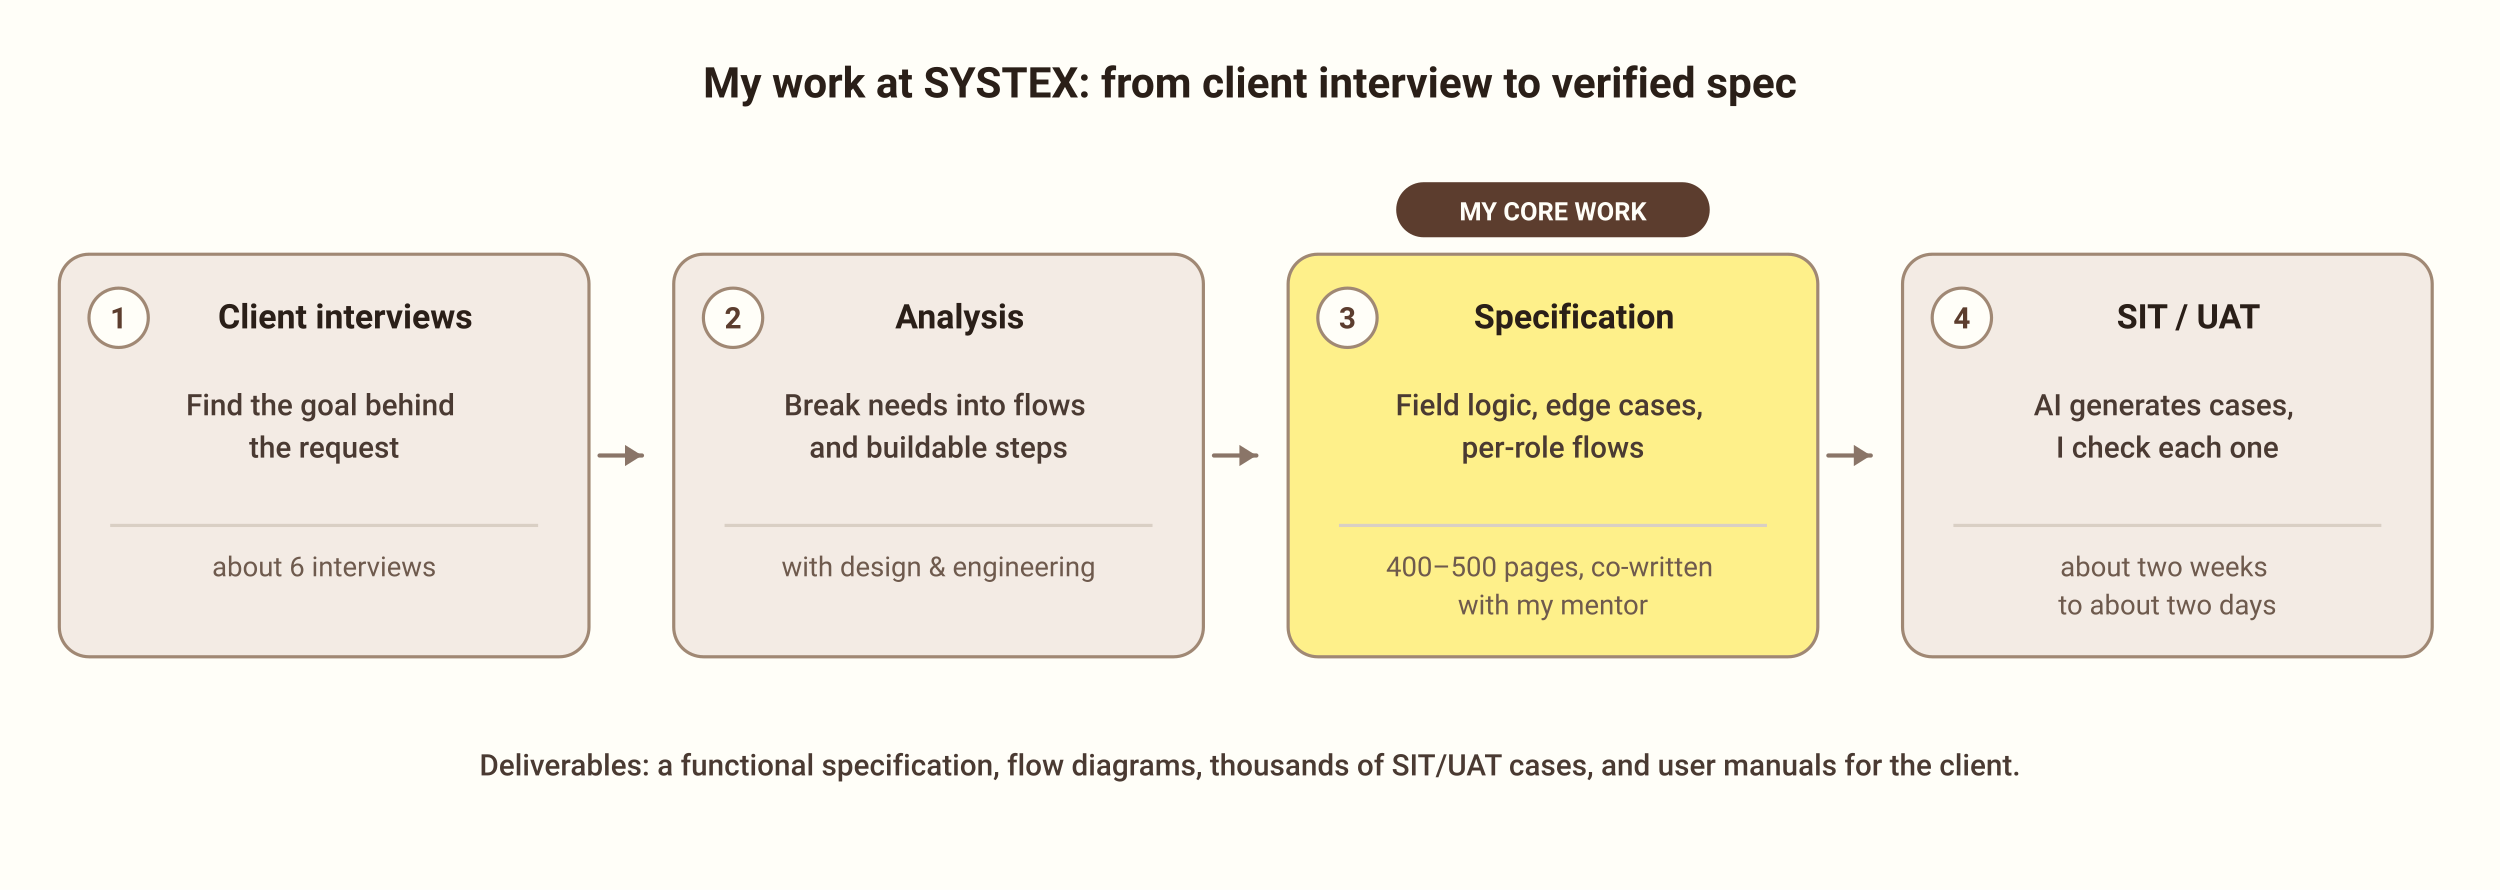
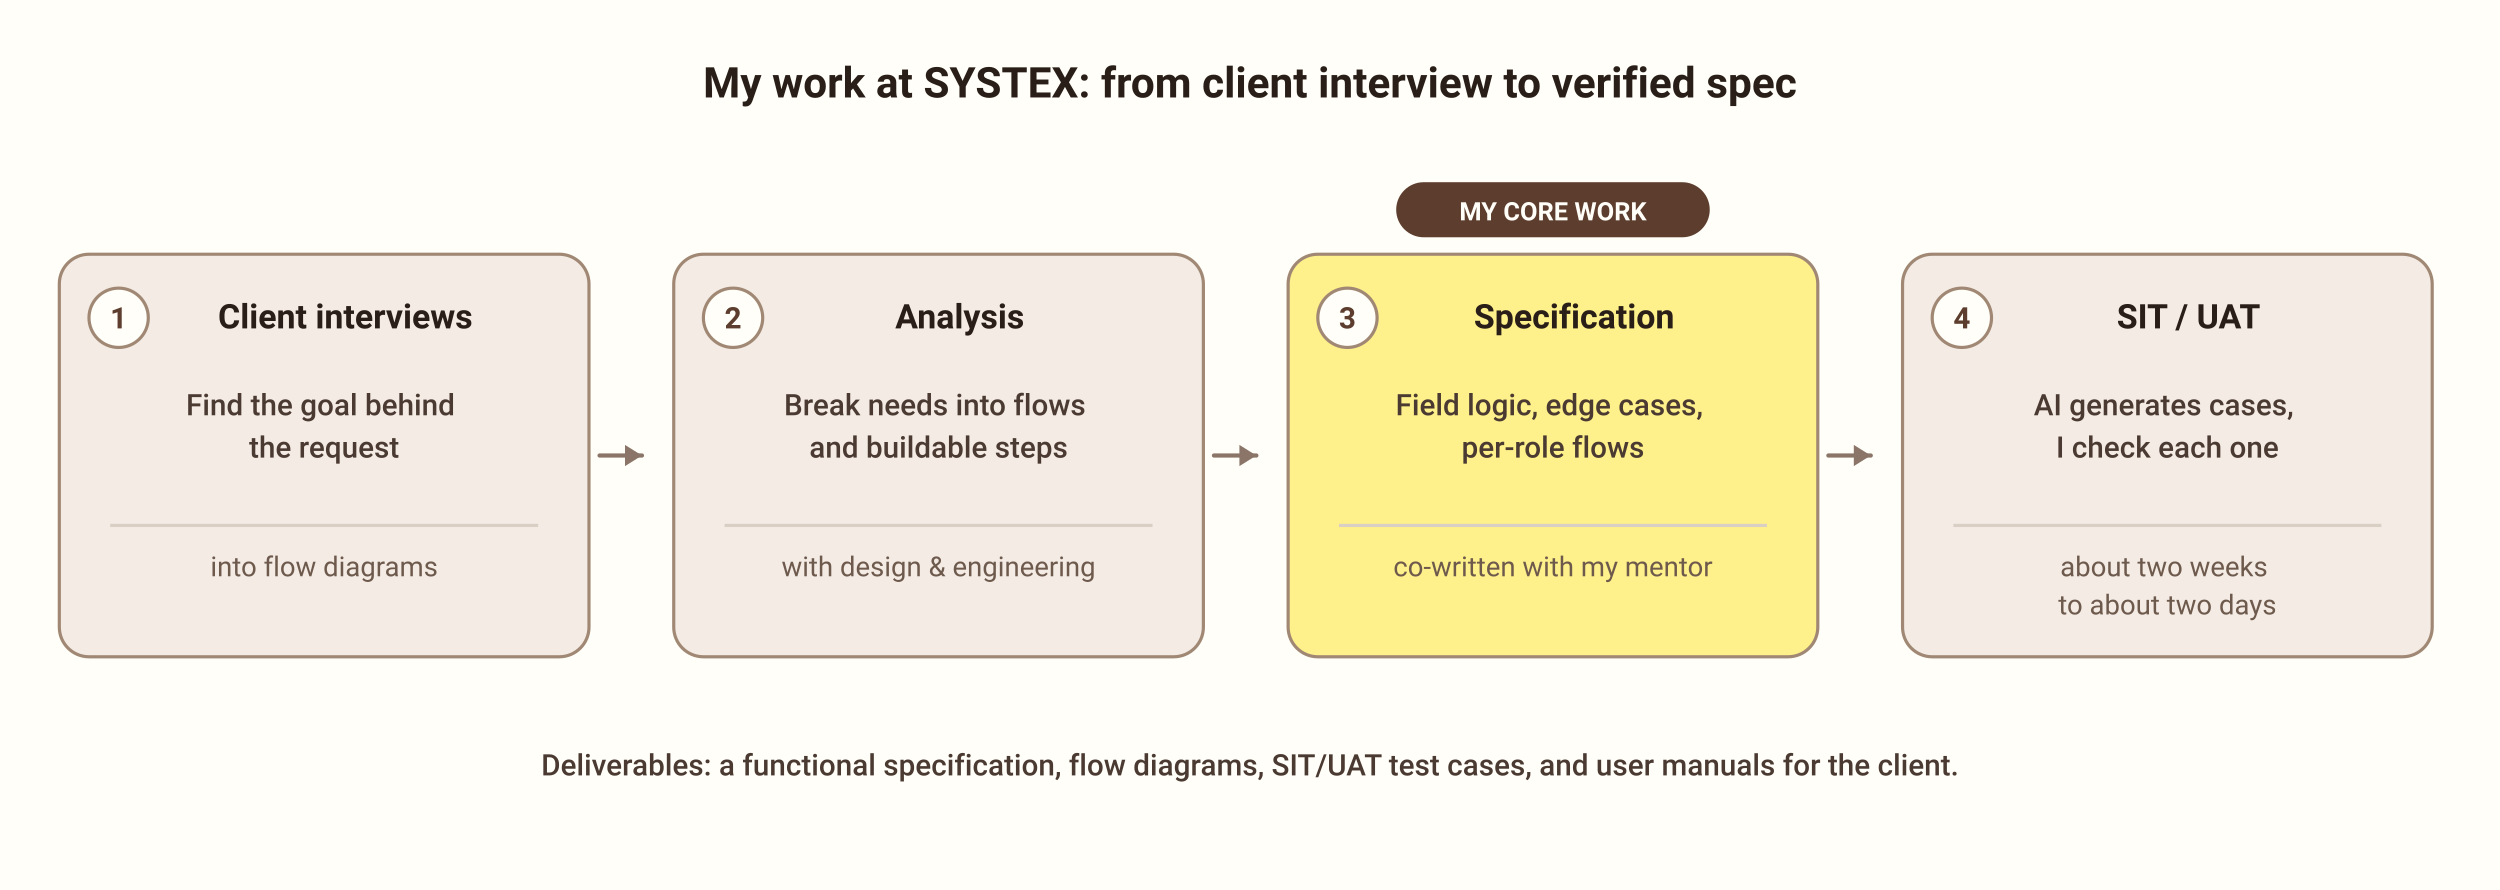
<svg xmlns="http://www.w3.org/2000/svg" viewBox="0 0 1180 420" font-family="Roboto, sans-serif">
  <rect width="1180" height="420" fill="#fffef8" />
  <text x="590.0" y="46" text-anchor="middle" font-size="20" font-weight="700" fill="#2a1f18" font-family="Roboto, 'Noto Sans TC', sans-serif">
    <tspan x="590.0" dy="0">My work at SYSTEX: from client interview to verified spec</tspan>
  </text>
  <rect x="28" y="120" width="250" height="190" rx="14" fill="#f3ebe4" stroke="#a08874" stroke-width="1.5" />
  <circle cx="56" cy="150" r="14" fill="#fffef8" stroke="#a08874" stroke-width="1.5" />
  <text x="56" y="155" text-anchor="middle" font-size="14" font-weight="700" fill="#5c3d2e" font-family="Roboto, 'Noto Sans TC', sans-serif">
    <tspan x="56" dy="0">1</tspan>
  </text>
  <text x="163.0" y="155" text-anchor="middle" font-size="16" font-weight="700" fill="#2a1f18" font-family="Roboto, 'Noto Sans TC', sans-serif">
    <tspan x="163.0" dy="0">Client interviews</tspan>
  </text>
  <text x="153.0" y="196" text-anchor="middle" font-size="14" font-weight="500" fill="#4a3a32" font-family="Roboto, 'Noto Sans TC', sans-serif">
    <tspan x="153.0" dy="0">Find the goal behind</tspan>
    <tspan x="153.0" dy="20">the request</tspan>
  </text>
  <path d="M52 248 H254" stroke="#d9cfc4" stroke-width="1.5" />
  <text x="153.0" y="272" text-anchor="middle" font-size="13" font-weight="400" fill="#6e5a4d" font-family="Roboto, 'Noto Sans TC', sans-serif">
-     <tspan x="153.0" dy="0">about 6 interviews</tspan>
+     <tspan x="153.0" dy="0">into flow diagrams</tspan>
  </text>
  <path d="M283 215.0 H303" stroke="#8a7568" stroke-width="2" stroke-linecap="round" />
  <path d="M303 215.0 l-8 -5 v10 z" fill="#8a7568" />
  <rect x="318" y="120" width="250" height="190" rx="14" fill="#f3ebe4" stroke="#a08874" stroke-width="1.5" />
  <circle cx="346" cy="150" r="14" fill="#fffef8" stroke="#a08874" stroke-width="1.5" />
  <text x="346" y="155" text-anchor="middle" font-size="14" font-weight="700" fill="#5c3d2e" font-family="Roboto, 'Noto Sans TC', sans-serif">
    <tspan x="346" dy="0">2</tspan>
  </text>
  <text x="453.0" y="155" text-anchor="middle" font-size="16" font-weight="700" fill="#2a1f18" font-family="Roboto, 'Noto Sans TC', sans-serif">
    <tspan x="453.0" dy="0">Analysis</tspan>
  </text>
  <text x="443.0" y="196" text-anchor="middle" font-size="14" font-weight="500" fill="#4a3a32" font-family="Roboto, 'Noto Sans TC', sans-serif">
    <tspan x="443.0" dy="0">Break needs into flows</tspan>
    <tspan x="443.0" dy="20">and buildable steps</tspan>
  </text>
  <path d="M342 248 H544" stroke="#d9cfc4" stroke-width="1.5" />
  <text x="443.0" y="272" text-anchor="middle" font-size="13" font-weight="400" fill="#6e5a4d" font-family="Roboto, 'Noto Sans TC', sans-serif">
    <tspan x="443.0" dy="0">with design &amp; engineering</tspan>
  </text>
  <path d="M573 215.0 H593" stroke="#8a7568" stroke-width="2" stroke-linecap="round" />
  <path d="M593 215.0 l-8 -5 v10 z" fill="#8a7568" />
  <rect x="608" y="120" width="250" height="190" rx="14" fill="#FEF08A" stroke="#a08874" stroke-width="1.5" />
  <rect x="659.0" y="86" width="148" height="26" rx="13" fill="#5c3d2e" />
  <text x="733.0" y="104" text-anchor="middle" font-size="12" font-weight="700" fill="#fffef8" font-family="Roboto, 'Noto Sans TC', sans-serif">
    <tspan x="733.0" dy="0">MY CORE WORK</tspan>
  </text>
  <circle cx="636" cy="150" r="14" fill="#fffef8" stroke="#a08874" stroke-width="1.5" />
  <text x="636" y="155" text-anchor="middle" font-size="14" font-weight="700" fill="#5c3d2e" font-family="Roboto, 'Noto Sans TC', sans-serif">
    <tspan x="636" dy="0">3</tspan>
  </text>
  <text x="743.0" y="155" text-anchor="middle" font-size="16" font-weight="700" fill="#2a1f18" font-family="Roboto, 'Noto Sans TC', sans-serif">
    <tspan x="743.0" dy="0">Specification</tspan>
  </text>
  <text x="733.0" y="196" text-anchor="middle" font-size="14" font-weight="500" fill="#4a3a32" font-family="Roboto, 'Noto Sans TC', sans-serif">
    <tspan x="733.0" dy="0">Field logic, edge cases,</tspan>
    <tspan x="733.0" dy="20">per-role flows</tspan>
  </text>
  <path d="M632 248 H834" stroke="#d9cfc4" stroke-width="1.5" />
  <text x="733.0" y="272" text-anchor="middle" font-size="13" font-weight="400" fill="#6e5a4d" font-family="Roboto, 'Noto Sans TC', sans-serif">
-     <tspan x="733.0" dy="0">400–500 pages, co-written</tspan>
-     <tspan x="733.0" dy="18">with my mentor</tspan>
+     <tspan x="733.0" dy="0">co-written with my mentor</tspan>
  </text>
  <path d="M863 215.0 H883" stroke="#8a7568" stroke-width="2" stroke-linecap="round" />
  <path d="M883 215.0 l-8 -5 v10 z" fill="#8a7568" />
  <rect x="898" y="120" width="250" height="190" rx="14" fill="#f3ebe4" stroke="#a08874" stroke-width="1.5" />
  <circle cx="926" cy="150" r="14" fill="#fffef8" stroke="#a08874" stroke-width="1.5" />
  <text x="926" y="155" text-anchor="middle" font-size="14" font-weight="700" fill="#5c3d2e" font-family="Roboto, 'Noto Sans TC', sans-serif">
    <tspan x="926" dy="0">4</tspan>
  </text>
  <text x="1033.0" y="155" text-anchor="middle" font-size="16" font-weight="700" fill="#2a1f18" font-family="Roboto, 'Noto Sans TC', sans-serif">
    <tspan x="1033.0" dy="0">SIT / UAT</tspan>
  </text>
  <text x="1023.0" y="196" text-anchor="middle" font-size="14" font-weight="500" fill="#4a3a32" font-family="Roboto, 'Noto Sans TC', sans-serif">
    <tspan x="1023.0" dy="0">AI generates cases,</tspan>
    <tspan x="1023.0" dy="20">I check each one</tspan>
  </text>
  <path d="M922 248 H1124" stroke="#d9cfc4" stroke-width="1.5" />
  <text x="1023.0" y="272" text-anchor="middle" font-size="13" font-weight="400" fill="#6e5a4d" font-family="Roboto, 'Noto Sans TC', sans-serif">
    <tspan x="1023.0" dy="0">about two weeks</tspan>
    <tspan x="1023.0" dy="18">to about two days</tspan>
  </text>
  <text x="590.0" y="366" text-anchor="middle" font-size="14" font-weight="500" fill="#4a3a32" font-family="Roboto, 'Noto Sans TC', sans-serif">
-     <tspan x="590.0" dy="0">Deliverables: a functional specification, flow diagrams, thousands of SIT/UAT cases, and user manuals for the client.</tspan>
+     <tspan x="590.0" dy="0">Deliverables: a functional specification, flow diagrams, SIT/UAT test cases, and user manuals for the client.</tspan>
  </text>
</svg>
